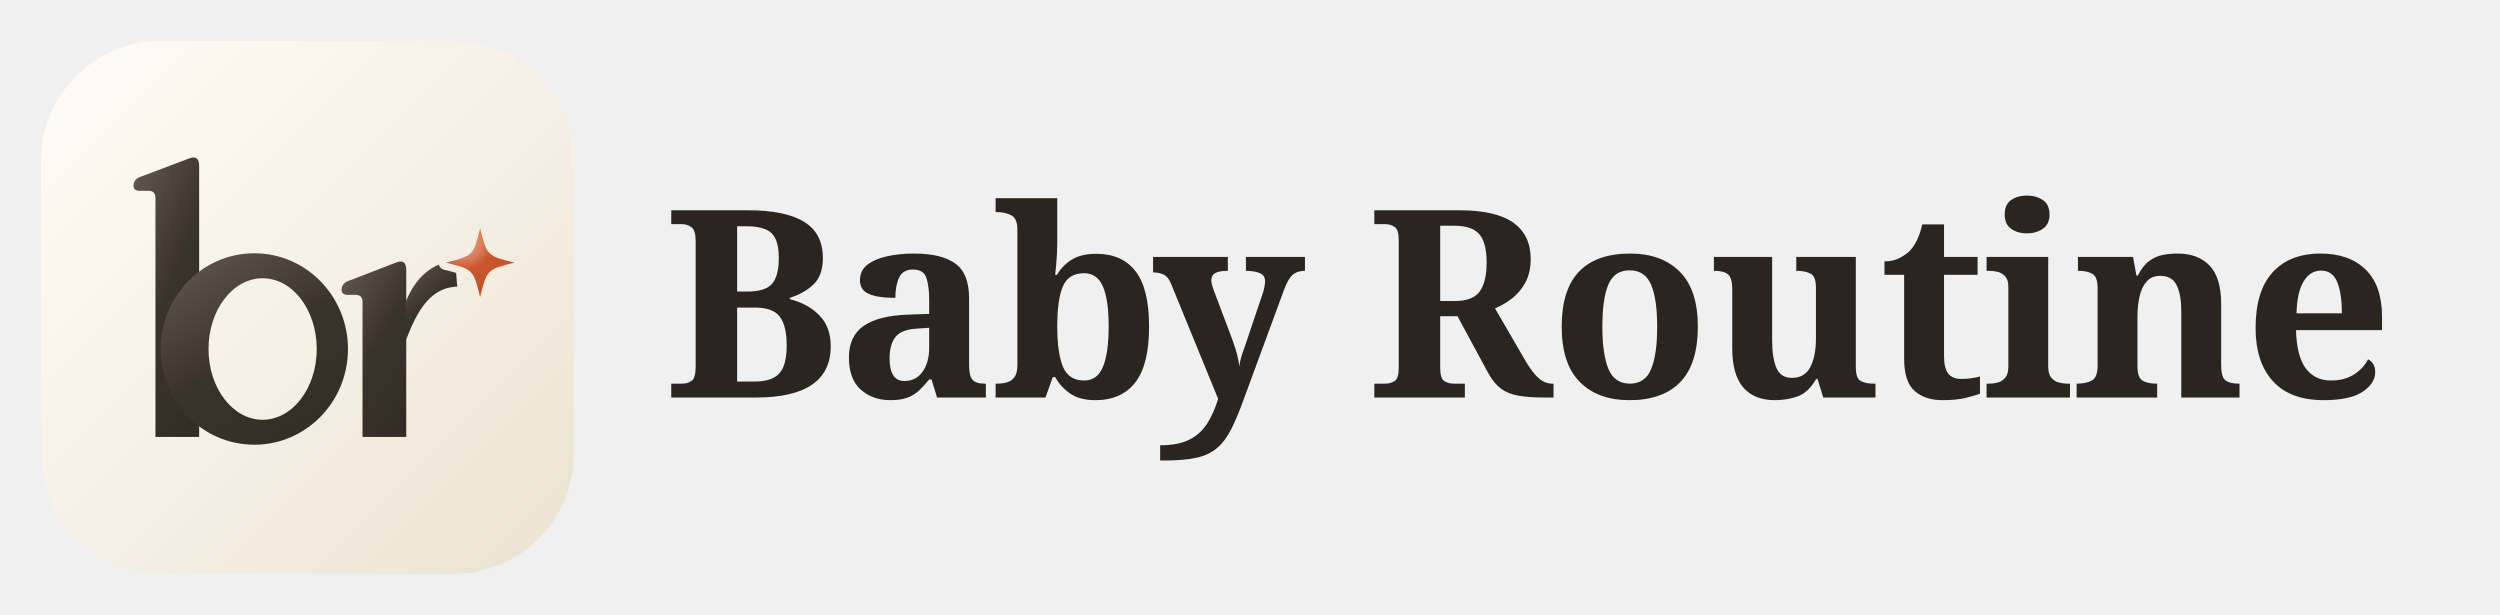
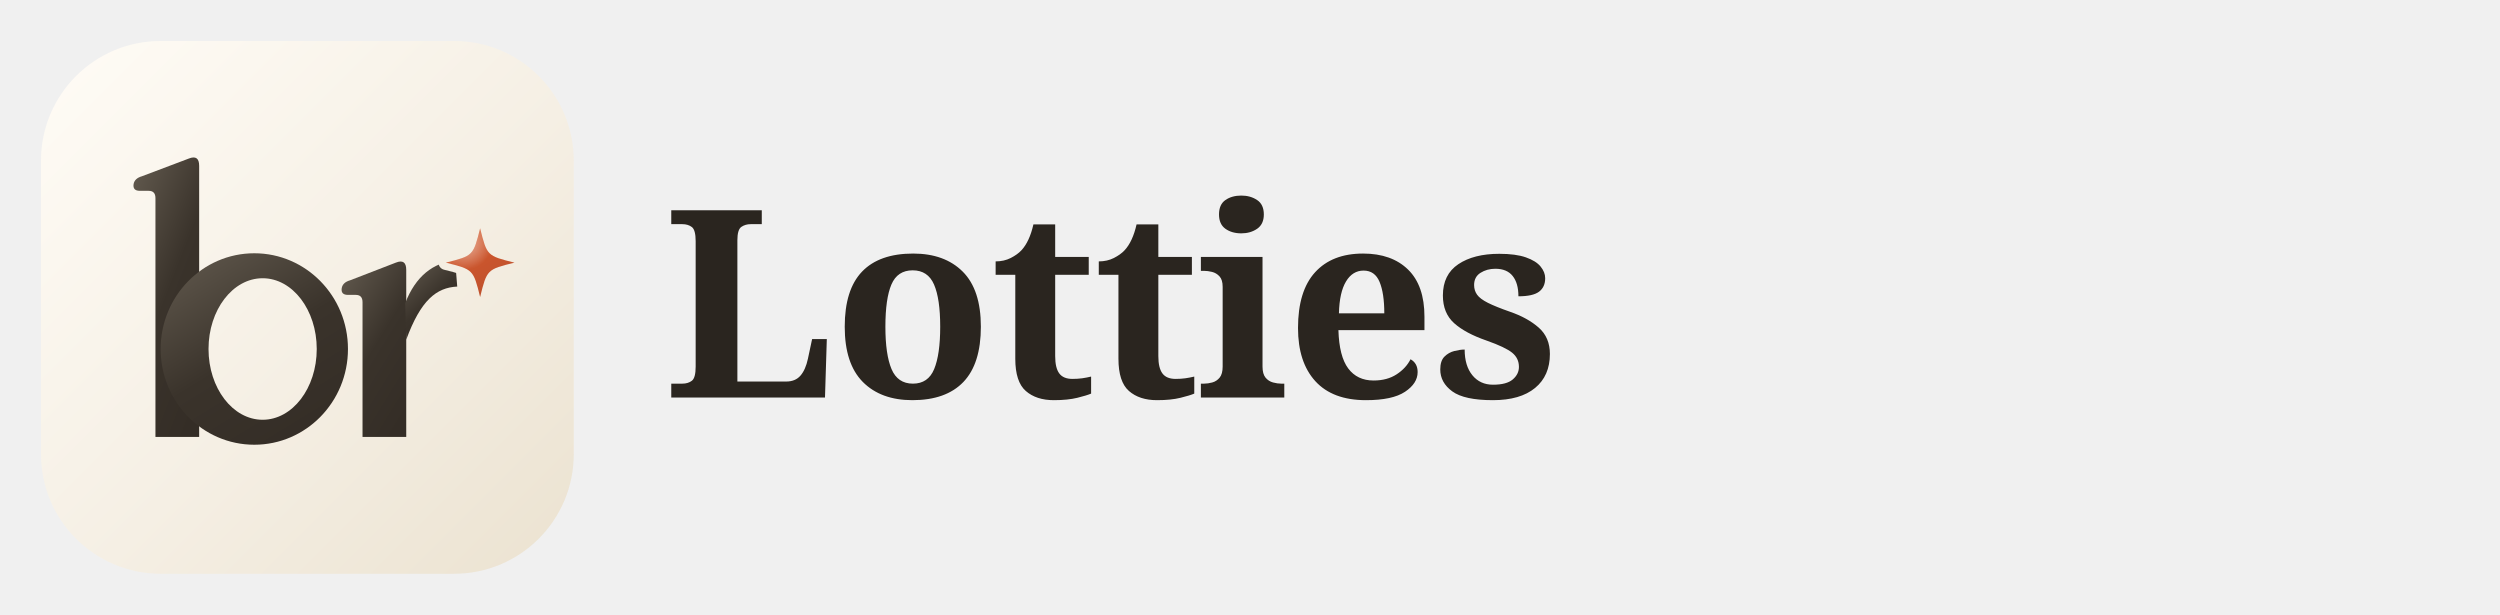
<svg xmlns="http://www.w3.org/2000/svg" viewBox="0 0 1220 300" width="1220" height="300">
  <defs>
    <linearGradient id="clk-tile" x1="0" y1="0" x2="1" y2="1">
      <stop offset="0" stop-color="#fffcf6" />
      <stop offset="0.55" stop-color="#f5efe4" />
      <stop offset="1" stop-color="#ebe2d0" />
    </linearGradient>
    <clipPath id="clk-clip">
      <path d="M230 0H794A230 230 0 0 1 1024 230V794A230 230 0 0 1 794 1024H230A230 230 0 0 1 0 794V230A230 230 0 0 1 230 0Z" />
    </clipPath>
    <linearGradient id="clk-ink" x1="0.2" y1="0" x2="0.8" y2="1">
      <stop offset="0" stop-color="#5d554a" />
      <stop offset="0.5" stop-color="#3a332b" />
      <stop offset="1" stop-color="#342d26" />
    </linearGradient>
    <radialGradient id="clk-ink-v" cx="0.3" cy="0.24" r="0.95">
      <stop offset="0" stop-color="#ffffff" stop-opacity="0.42" />
      <stop offset="0.38" stop-color="#ffffff" stop-opacity="0" />
      <stop offset="0.7" stop-color="#2a251f" stop-opacity="0" />
      <stop offset="1" stop-color="#2a251f" stop-opacity="0.36" />
    </radialGradient>
    <mask id="clk-h1" maskUnits="userSpaceOnUse" x="-200" y="-200" width="1424" height="1424">
      <rect x="-200" y="-200" width="1424" height="1424" fill="#ffffff" />
      <path d="M364 566a104 136 0 1 0 208 0a104 136 0 1 0 -208 0Z" fill="#000000" />
    </mask>
    <mask id="clk-k2" maskUnits="userSpaceOnUse" x="-200" y="-200" width="1424" height="1424">
      <rect x="-200" y="-200" width="1424" height="1424" fill="#ffffff" />
      <path d="M886 334C899.2 386.8 899.2 386.8 952 400C899.2 413.2 899.2 413.2 886 466C872.8 413.2 872.8 413.2 820 400C872.8 386.8 872.8 386.8 886 334Z" fill="#000000" stroke="#000000" stroke-width="28" stroke-linejoin="round" />
    </mask>
    <linearGradient id="clk-accent" x1="0.2" y1="0" x2="0.8" y2="1">
      <stop offset="0" stop-color="#dc7c55" />
      <stop offset="0.5" stop-color="#ca552d" />
      <stop offset="1" stop-color="#bc502c" />
    </linearGradient>
    <radialGradient id="clk-accent-v" cx="0.3" cy="0.24" r="0.95">
      <stop offset="0" stop-color="#ffffff" stop-opacity="0.42" />
      <stop offset="0.38" stop-color="#ffffff" stop-opacity="0" />
      <stop offset="0.7" stop-color="#a8482a" stop-opacity="0" />
      <stop offset="1" stop-color="#a8482a" stop-opacity="0.36" />
    </radialGradient>
  </defs>
  <g transform="translate(20 20) scale(0.2539062)">
    <path d="M230 0H794A230 230 0 0 1 1024 230V794A230 230 0 0 1 794 1024H230A230 230 0 0 1 0 794V230A230 230 0 0 1 230 0Z" fill="url(#clk-tile)" />
    <g clip-path="url(#clk-clip)">
      <g transform="translate(-42 26)">
        <g mask="url(#clk-k2)">
          <path d="M346 196V735H262V276Q262 262 249 262H232Q218 262 220 249Q222 238 236 234L326 200Q346 192 346 214Z" fill="url(#clk-ink)" />
          <g mask="url(#clk-h1)">
            <path d="M272 566a180 184 0 1 0 360 0a180 184 0 1 0 -360 0Z" fill="url(#clk-ink)" />
          </g>
          <path d="M744 404V735H660V476Q660 462 647 462H632Q618 462 620 449Q622 438 636 434L724 400Q744 392 744 414Z" fill="url(#clk-ink)" />
          <path d="M742 478C762 426 796 400 838 396L842 446C802 448 772 472 744 548Z" fill="url(#clk-ink)" />
        </g>
        <path d="M886 334C899.2 386.8 899.2 386.8 952 400C899.2 413.2 899.2 413.2 886 466C872.8 413.2 872.8 413.2 820 400C872.8 386.8 872.8 386.8 886 334Z" fill="url(#clk-accent)" />
        <path d="M886 334C899.2 386.8 899.2 386.8 952 400C899.2 413.2 899.2 413.2 886 466C872.8 413.2 872.8 413.2 820 400C872.8 386.8 872.8 386.8 886 334Z" fill="url(#clk-accent-v)" />
      </g>
    </g>
  </g>
-   <text x="324" y="194" font-family="Fraunces, Georgia, serif" font-size="128" font-weight="600" letter-spacing="-1.5" fill="#2a251f">Baby Routine</text>
+   <text x="324" y="194" font-family="Fraunces, Georgia, serif" font-size="128" font-weight="600" letter-spacing="-1.5" fill="#2a251f">Lotties</text>
</svg>
